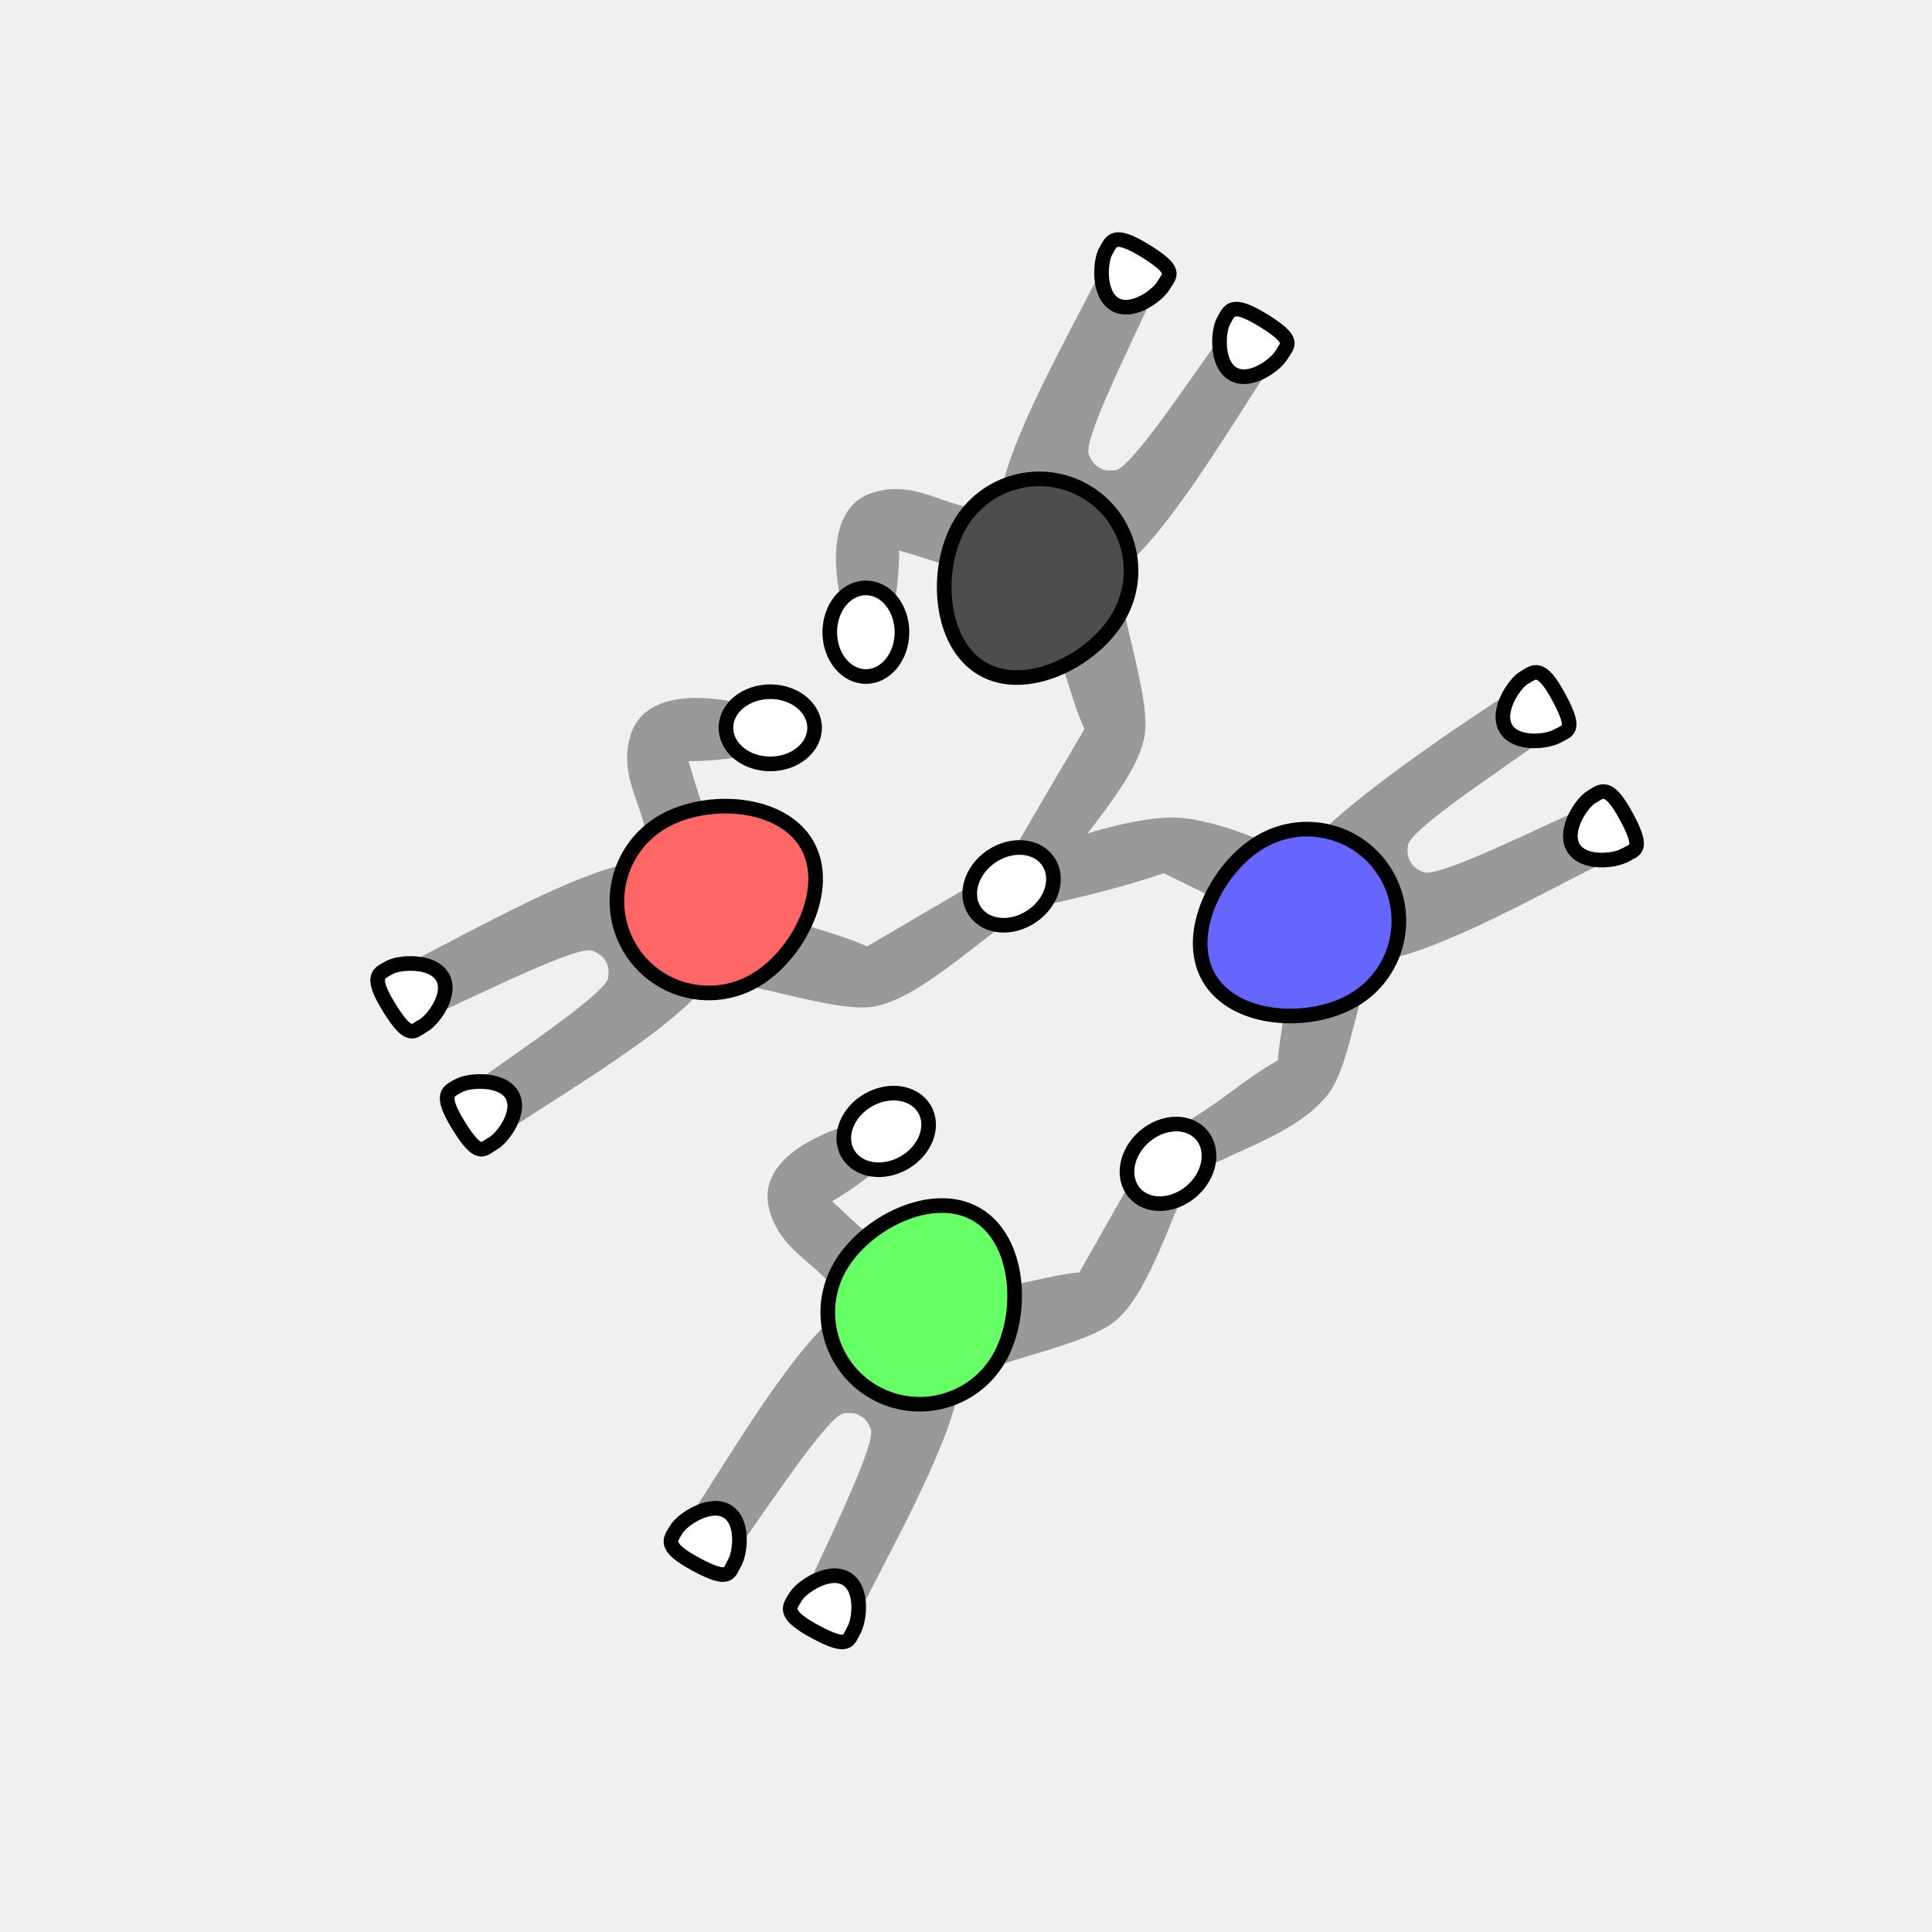
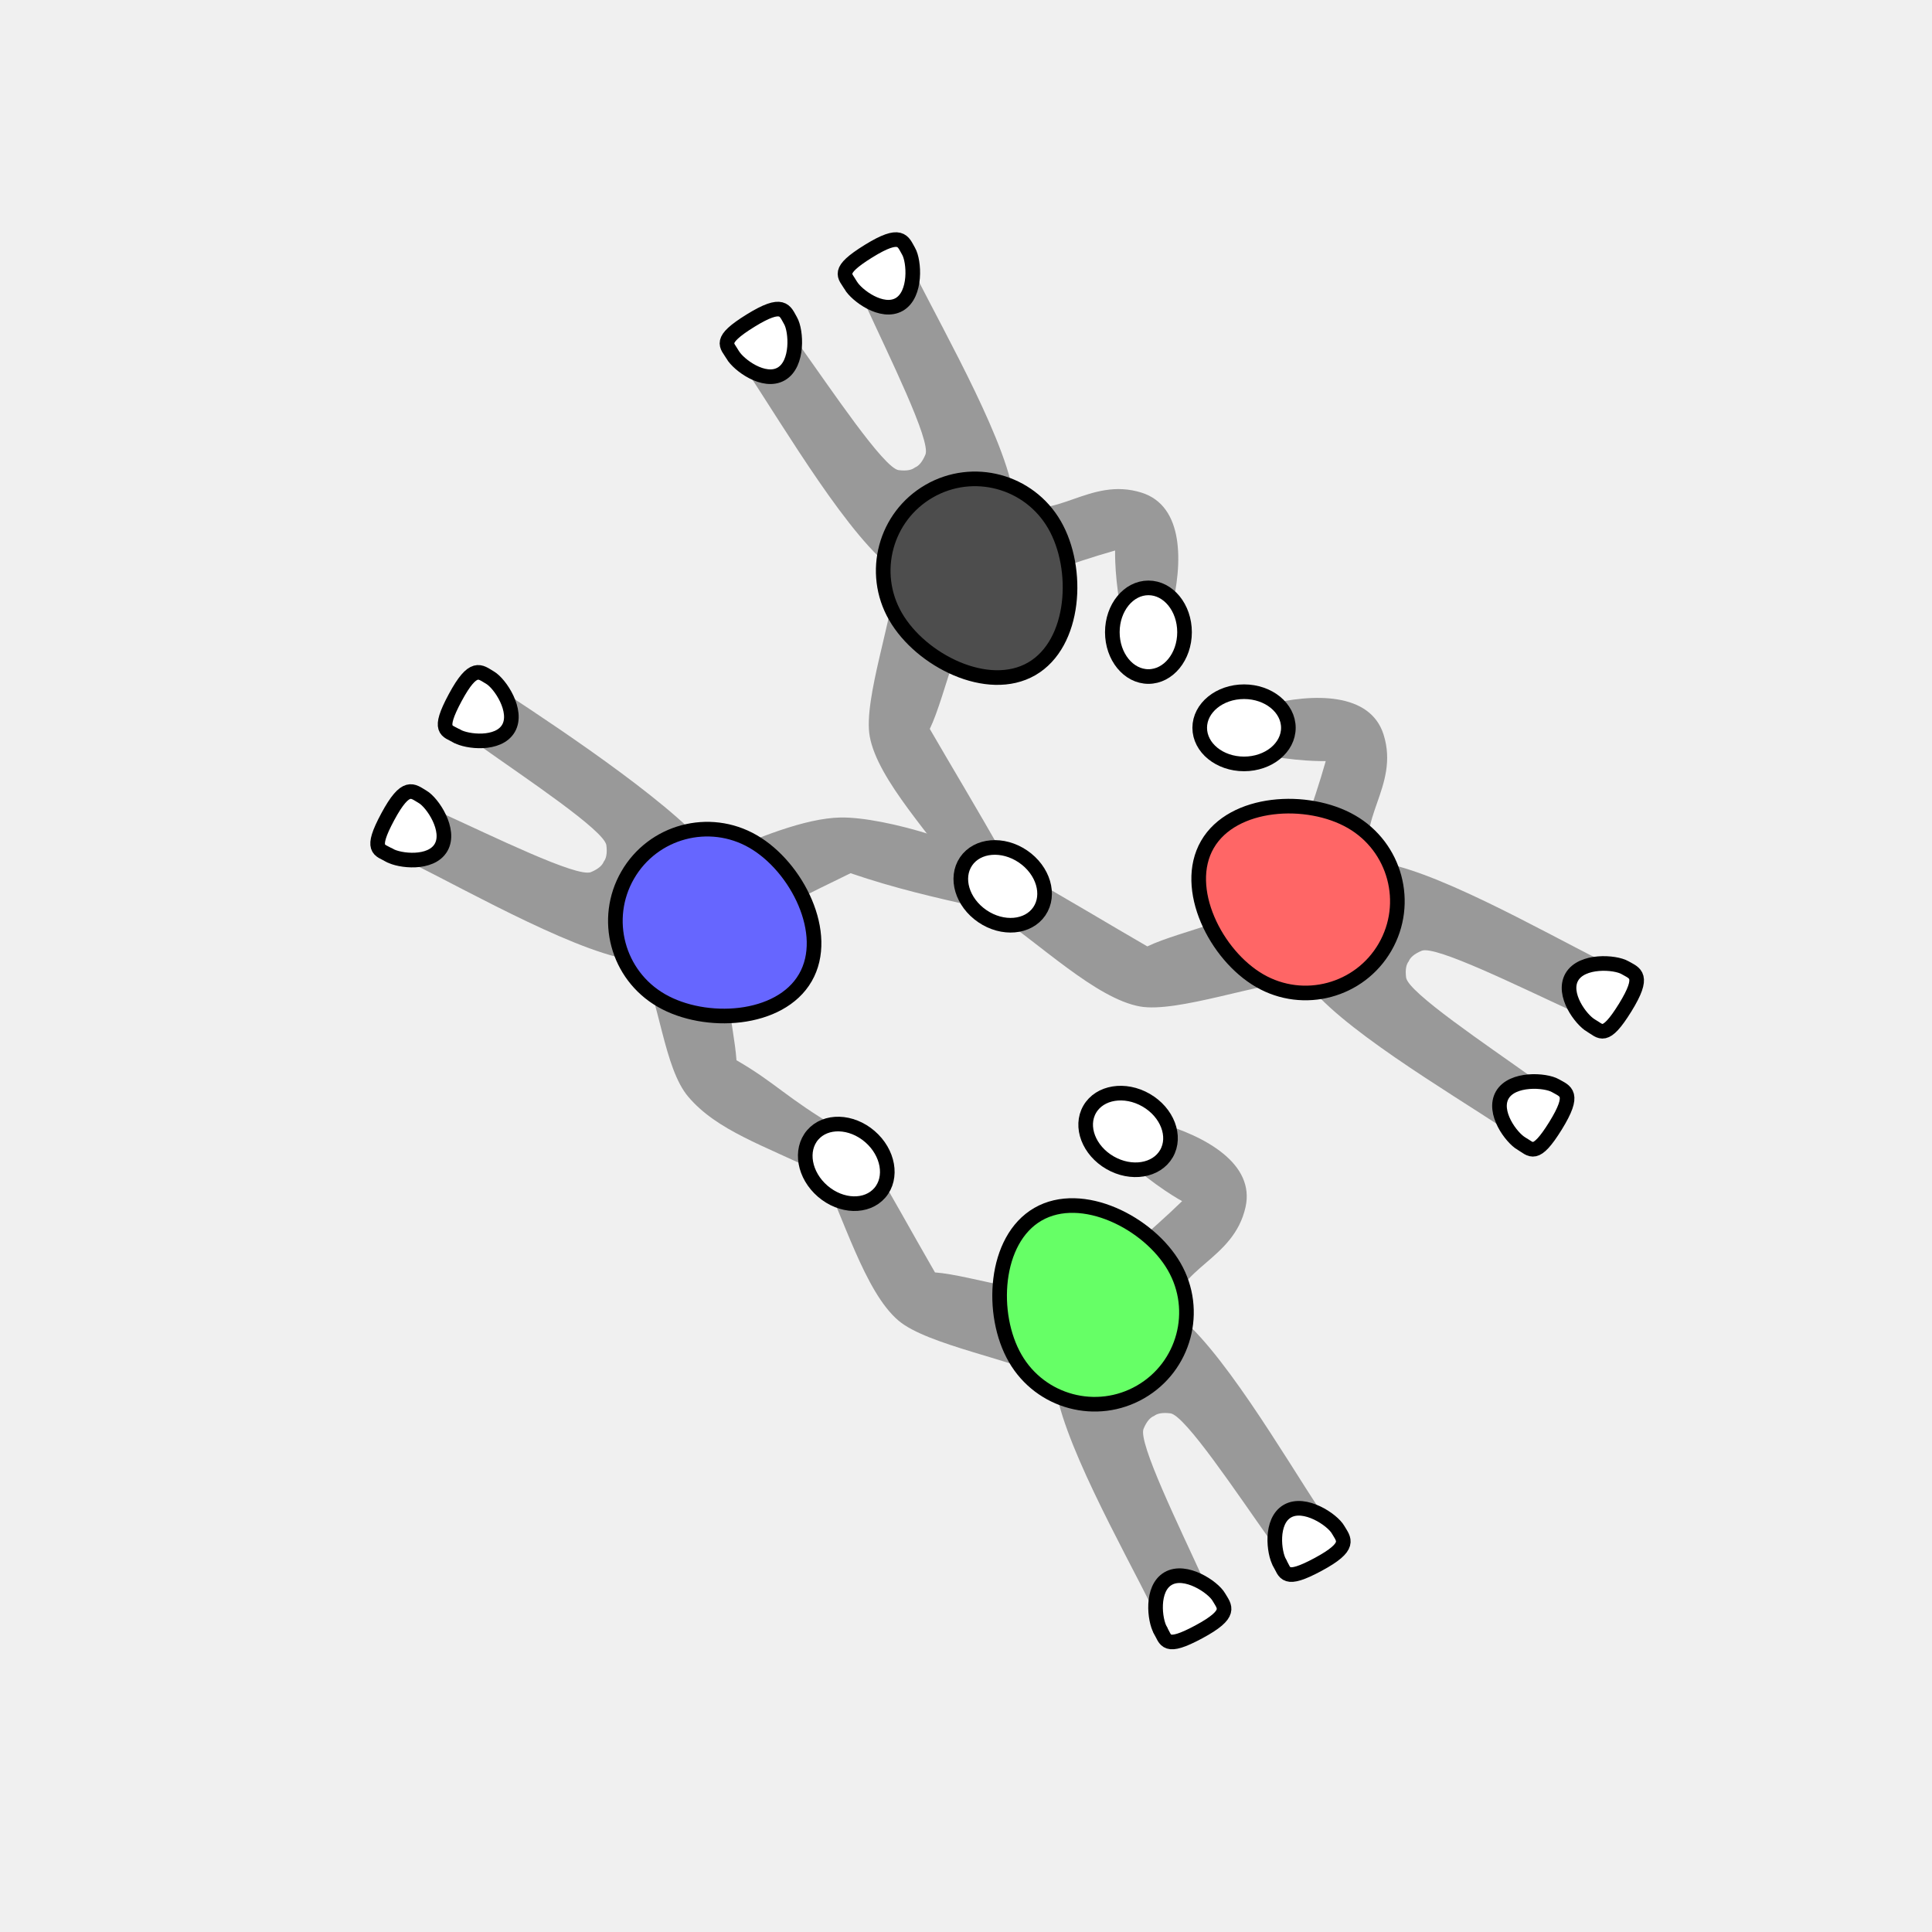
<svg xmlns="http://www.w3.org/2000/svg" width="35mm" height="35mm" viewBox="0 0 35 35" version="1.1" id="svg1" xml:space="preserve">
  <defs id="defs1" />
  <g id="layer1">
-     <path style="fill:#999999;fill-opacity:1;stroke:none;stroke-width:0.265;stroke-dasharray:none;stroke-opacity:1" d="M 7.497,17.981 C 7.362,17.756 7.309,17.491 7.47,17.411 c 1.121,-0.563 3.138,-1.718 4.137,-1.8 0.369,-0.719 -0.479,-1.356 -0.181,-2.302 0.242,-0.768 1.271,-0.752 2.125,-0.538 0.366,0.092 0.613,0.776 0.171,0.877 -0.679,0.156 -1.248,0.141 -1.248,0.141 0.215,0.762 0.556,1.664 0.781,2.3 0.44,0.511 1.854,0.767 2.451,1.057 0.716,-0.414 1.371,-0.814 2.35,-1.367 0.293,0.346 0.366,0.364 0.481,0.724 -0.889,0.597 -1.903,1.588 -2.696,1.731 -0.676,0.122 -2.182,-0.441 -2.99,-0.477 -0.567,0.826 -2.572,2.005 -3.618,2.698 -0.299,0.198 -0.81,-0.712 -0.518,-0.921 0.841,-0.602 2.269,-1.557 2.303,-1.824 0.019,-0.151 -0.005,-0.241 -0.048,-0.295 -0.025,-0.064 -0.093,-0.131 -0.234,-0.19 -0.248,-0.103 -1.785,0.66 -2.726,1.091 -0.163,0.075 -0.379,-0.11 -0.514,-0.335 z" id="path4-6-1" />
-     <path id="path1-3-1" style="fill:#ff6666;fill-opacity:1;stroke:#000000;stroke-width:0.265" d="m 13.67,17.766 c 0.795,-0.459 1.407,-1.672 0.948,-2.467 -0.459,-0.795 -1.815,-0.872 -2.61,-0.413 -0.795,0.459 -1.068,1.476 -0.609,2.271 0.459,0.795 1.476,1.068 2.271,0.609 z" />
-     <path id="path1-7-1-1-0" style="fill:#ffffff;stroke:#000000;stroke-width:0.265;stroke-dasharray:none" d="M 7.671,18.578 C 7.85,18.474 8.196,18.011 8.016,17.699 7.835,17.386 7.232,17.426 7.053,17.529 c -0.179,0.104 -0.369,0.132 -0.002,0.726 0.368,0.594 0.44,0.426 0.619,0.322 z" />
-     <path id="path1-7-1-9-7-3" style="fill:#ffffff;stroke:#000000;stroke-width:0.265;stroke-dasharray:none" d="M 8.93,20.716 C 9.109,20.612 9.455,20.149 9.275,19.836 9.094,19.524 8.492,19.564 8.312,19.667 c -0.179,0.104 -0.369,0.132 -0.002,0.726 0.368,0.594 0.44,0.426 0.619,0.322 z" />
-     <ellipse style="fill:#ffffff;fill-opacity:1;stroke:#000000;stroke-width:0.265;stroke-dasharray:none;stroke-opacity:1" id="path1-7-2-9-9-1-3-1" cx="-13.185" cy="-13.954" rx="0.654" ry="0.803" transform="matrix(0,-1,-1,0,0,0)" />
-     <path style="fill:#999999;fill-opacity:1;stroke:none;stroke-width:0.265;stroke-dasharray:none;stroke-opacity:1" d="m 20.482,4.996 c -0.225,-0.135 -0.49,-0.188 -0.571,-0.027 -0.563,1.121 -1.718,3.138 -1.8,4.137 -0.719,0.369 -1.356,-0.479 -2.302,-0.181 -0.768,0.242 -0.752,1.271 -0.538,2.125 0.092,0.366 0.776,0.613 0.877,0.171 0.156,-0.679 0.141,-1.248 0.141,-1.248 0.762,0.215 1.664,0.556 2.3,0.781 0.511,0.44 0.767,1.854 1.057,2.451 -0.414,0.716 -0.814,1.371 -1.367,2.35 0.346,0.293 0.364,0.366 0.724,0.481 0.597,-0.889 1.588,-1.903 1.731,-2.696 0.122,-0.676 -0.441,-2.182 -0.477,-2.99 0.826,-0.567 2.005,-2.572 2.698,-3.618 0.198,-0.299 -0.712,-0.81 -0.921,-0.518 -0.602,0.841 -1.557,2.269 -1.824,2.303 -0.151,0.019 -0.241,-0.005 -0.295,-0.048 -0.064,-0.025 -0.131,-0.093 -0.19,-0.234 -0.103,-0.248 0.66,-1.785 1.091,-2.726 0.075,-0.163 -0.11,-0.379 -0.335,-0.514 z" id="path4-6-1-1" />
-     <path id="path1-3-1-0" style="fill:#4d4d4d;fill-opacity:1;stroke:#000000;stroke-width:0.265" d="m 20.267,11.169 c -0.459,0.795 -1.672,1.407 -2.467,0.948 -0.795,-0.459 -0.872,-1.815 -0.413,-2.61 0.459,-0.795 1.476,-1.068 2.271,-0.609 0.795,0.459 1.068,1.476 0.609,2.271 z" />
-     <path id="path1-7-1-1-0-6" style="fill:#ffffff;stroke:#000000;stroke-width:0.265;stroke-dasharray:none" d="m 21.079,5.17 c -0.104,0.179 -0.566,0.525 -0.879,0.345 -0.313,-0.181 -0.273,-0.783 -0.169,-0.963 0.104,-0.179 0.132,-0.369 0.726,-0.002 0.594,0.368 0.426,0.44 0.322,0.619 z" />
-     <path id="path1-7-1-9-7-3-3" style="fill:#ffffff;stroke:#000000;stroke-width:0.265;stroke-dasharray:none" d="m 23.216,6.429 c -0.104,0.179 -0.566,0.525 -0.879,0.345 -0.313,-0.181 -0.273,-0.783 -0.169,-0.963 0.104,-0.179 0.132,-0.369 0.726,-0.002 0.594,0.368 0.426,0.44 0.322,0.619 z" />
-     <ellipse style="fill:#ffffff;fill-opacity:1;stroke:#000000;stroke-width:0.265;stroke-dasharray:none;stroke-opacity:1" id="path1-7-2-9-9-1-3-1-2" cx="-15.686" cy="-11.453" rx="0.654" ry="0.803" transform="scale(-1)" />
-     <path style="fill:#999999;fill-opacity:1;stroke:none;stroke-width:0.265;stroke-dasharray:none;stroke-opacity:1" d="m 27.783,12.886 c -0.128,-0.229 -0.33,-0.408 -0.481,-0.309 -1.048,0.689 -3.188,2.12 -3.758,2.944 -0.763,-0.344 -1.637,-0.698 -2.276,-0.711 -0.805,-0.016 -2.566,0.515 -3.157,1.035 -0.283,0.25 0.233,0.688 0.674,0.587 0.769,-0.175 1.488,-0.336 2.297,-0.613 0.659,0.32 1.656,0.813 2.181,1.107 0.223,0.636 -0.067,1.619 -0.114,2.281 -0.716,0.414 -0.89,0.672 -1.858,1.243 0.153,0.426 0.132,0.499 0.386,0.778 0.961,-0.472 1.826,-0.745 2.346,-1.36 0.444,-0.525 0.514,-1.74 0.885,-2.458 0.999,-0.078 3.023,-1.225 4.146,-1.785 0.322,-0.16 -0.211,-1.058 -0.538,-0.909 -0.942,0.428 -2.483,1.187 -2.731,1.083 -0.14,-0.059 -0.206,-0.125 -0.231,-0.189 -0.043,-0.054 -0.067,-0.147 -0.048,-0.297 0.035,-0.267 1.464,-1.216 2.308,-1.815 0.146,-0.104 0.094,-0.383 -0.033,-0.612 z" id="path4-6-1-2" />
-     <path id="path1-3-1-7" style="fill:#6666ff;fill-opacity:1;stroke:#000000;stroke-width:0.265" d="m 24.51,18.124 c -0.795,0.459 -2.151,0.383 -2.61,-0.413 -0.459,-0.795 0.153,-2.008 0.948,-2.467 0.795,-0.459 1.812,-0.187 2.271,0.609 0.459,0.795 0.187,1.812 -0.609,2.271 z" />
-     <path id="path1-7-1-1-0-2" style="fill:#ffffff;stroke:#000000;stroke-width:0.265;stroke-dasharray:none" d="m 28.212,13.335 c -0.179,0.104 -0.753,0.172 -0.934,-0.141 -0.181,-0.313 0.155,-0.815 0.335,-0.918 0.179,-0.104 0.299,-0.254 0.63,0.361 0.331,0.615 0.149,0.594 -0.03,0.698 z" />
-     <path id="path1-7-1-9-7-3-2" style="fill:#ffffff;stroke:#000000;stroke-width:0.265;stroke-dasharray:none" d="m 29.434,15.494 c -0.179,0.104 -0.753,0.172 -0.934,-0.141 -0.181,-0.313 0.155,-0.815 0.335,-0.918 0.179,-0.104 0.299,-0.254 0.63,0.361 0.331,0.615 0.149,0.594 -0.03,0.698 z" />
-     <path style="fill:#999999;fill-opacity:1;stroke:none;stroke-width:0.265;stroke-dasharray:none;stroke-opacity:1" d="m 12.86,27.88 c -0.229,-0.128 -0.408,-0.33 -0.309,-0.481 0.689,-1.048 1.859,-3.057 2.683,-3.627 -0.04,-0.807 -1.092,-0.935 -1.308,-1.904 -0.175,-0.786 0.725,-1.286 1.572,-1.528 0.363,-0.104 0.918,0.365 0.587,0.674 -0.51,0.475 -1.01,0.746 -1.01,0.746 0.568,0.552 1.314,1.163 1.826,1.601 0.636,0.223 1.989,-0.263 2.651,-0.31 0.414,-0.716 0.78,-1.39 1.351,-2.359 0.426,0.153 0.499,0.132 0.778,0.386 -0.472,0.961 -0.854,2.327 -1.469,2.847 -0.525,0.444 -2.11,0.71 -2.828,1.081 -0.078,0.999 -1.225,3.023 -1.785,4.146 -0.16,0.322 -1.058,-0.211 -0.909,-0.538 0.428,-0.942 1.187,-2.483 1.083,-2.731 -0.059,-0.14 -0.125,-0.206 -0.189,-0.231 -0.054,-0.043 -0.147,-0.067 -0.297,-0.048 -0.267,0.035 -1.216,1.464 -1.815,2.308 -0.104,0.146 -0.383,0.094 -0.612,-0.033 z" id="path4-6-1-1-1" />
-     <path id="path1-3-1-0-0" style="fill:#66ff66;fill-opacity:1;stroke:#000000;stroke-width:0.265" d="m 18.099,24.607 c 0.459,-0.795 0.383,-2.151 -0.413,-2.61 -0.795,-0.459 -2.008,0.153 -2.467,0.948 -0.459,0.795 -0.187,1.812 0.609,2.271 0.795,0.459 1.812,0.187 2.271,-0.609 z" />
-     <path id="path1-7-1-1-0-6-6" style="fill:#ffffff;stroke:#000000;stroke-width:0.265;stroke-dasharray:none" d="m 13.309,28.31 c 0.104,-0.179 0.172,-0.753 -0.141,-0.934 -0.313,-0.181 -0.815,0.155 -0.918,0.335 -0.104,0.179 -0.254,0.299 0.361,0.63 0.615,0.331 0.594,0.149 0.698,-0.03 z" />
-     <path id="path1-7-1-9-7-3-3-1" style="fill:#ffffff;stroke:#000000;stroke-width:0.265;stroke-dasharray:none" d="m 15.469,29.531 c 0.104,-0.179 0.172,-0.753 -0.141,-0.934 -0.313,-0.181 -0.815,0.155 -0.918,0.335 -0.104,0.179 -0.254,0.299 0.361,0.63 0.615,0.331 0.594,0.149 0.698,-0.03 z" />
-     <ellipse style="fill:#ffffff;fill-opacity:1;stroke:#000000;stroke-width:0.265;stroke-dasharray:none;stroke-opacity:1" id="path1-7-2-9-9-1-3-1-2-5" cx="-25.778" cy="-3.655" rx="0.654" ry="0.803" transform="matrix(-0.5,-0.8660254,-0.8660254,0.5,0,0)" />
-     <ellipse style="fill:#ffffff;fill-opacity:1;stroke:#000000;stroke-width:0.265;stroke-dasharray:none;stroke-opacity:1" id="path1-7-2-9-9-1-3-9-9" cx="-29.784" cy="-2.278" rx="0.654" ry="0.803" transform="matrix(-0.6524699,-0.7578147,-0.7578147,0.6524699,0,0)" />
-     <ellipse style="fill:#ffffff;fill-opacity:1;stroke:#000000;stroke-width:0.265;stroke-dasharray:none;stroke-opacity:1" id="path1-7-2-9-9-1-3-9" cx="-23.589" cy="6.102" rx="0.654" ry="0.803" transform="rotate(-124.2719)" />
+     <path style="fill:#999999;fill-opacity:1;stroke:none;stroke-width:0.265;stroke-dasharray:none;stroke-opacity:1" d="m 28.994,17.981 c 0.135,-0.225 0.188,-0.49 0.027,-0.571 -1.121,-0.563 -3.138,-1.718 -4.137,-1.8 -0.369,-0.719 0.479,-1.356 0.181,-2.302 -0.242,-0.768 -1.271,-0.752 -2.125,-0.538 -0.366,0.092 -0.613,0.776 -0.171,0.877 0.679,0.156 1.248,0.141 1.248,0.141 -0.215,0.762 -0.556,1.664 -0.781,2.3 -0.44,0.511 -1.854,0.767 -2.451,1.057 -0.716,-0.414 -1.371,-0.814 -2.35,-1.367 -0.293,0.346 -0.366,0.364 -0.481,0.724 0.889,0.597 1.903,1.588 2.696,1.731 0.676,0.122 2.182,-0.441 2.99,-0.477 0.567,0.826 2.572,2.005 3.618,2.698 0.299,0.198 0.81,-0.712 0.518,-0.921 -0.841,-0.602 -2.269,-1.557 -2.303,-1.824 -0.019,-0.151 0.005,-0.241 0.048,-0.295 0.025,-0.064 0.093,-0.131 0.234,-0.19 0.248,-0.103 1.785,0.66 2.726,1.091 0.163,0.075 0.379,-0.11 0.514,-0.335 z" id="path4-6-1" />
+     <path id="path1-3-1" style="fill:#ff6666;fill-opacity:1;stroke:#000000;stroke-width:0.265" d="m 22.821,17.766 c -0.795,-0.459 -1.407,-1.672 -0.948,-2.467 0.459,-0.795 1.815,-0.872 2.61,-0.413 0.795,0.459 1.068,1.476 0.609,2.271 -0.459,0.795 -1.476,1.068 -2.271,0.609 z" />
+     <path id="path1-7-1-1-0" style="fill:#ffffff;stroke:#000000;stroke-width:0.265;stroke-dasharray:none" d="m 28.82,18.578 c -0.179,-0.104 -0.525,-0.566 -0.345,-0.879 0.181,-0.313 0.783,-0.273 0.963,-0.169 0.179,0.104 0.369,0.132 0.002,0.726 -0.368,0.594 -0.44,0.426 -0.619,0.322 z" />
+     <path id="path1-7-1-9-7-3" style="fill:#ffffff;stroke:#000000;stroke-width:0.265;stroke-dasharray:none" d="m 27.56,20.716 c -0.179,-0.104 -0.525,-0.566 -0.345,-0.879 0.181,-0.313 0.783,-0.273 0.963,-0.169 0.179,0.104 0.369,0.132 0.002,0.726 -0.368,0.594 -0.44,0.426 -0.619,0.322 z" />
+     <ellipse style="fill:#ffffff;fill-opacity:1;stroke:#000000;stroke-width:0.265;stroke-dasharray:none;stroke-opacity:1" id="path1-7-2-9-9-1-3-1" cx="-13.185" cy="22.537" rx="0.654" ry="0.803" transform="rotate(-90)" />
+     <path style="fill:#999999;fill-opacity:1;stroke:none;stroke-width:0.265;stroke-dasharray:none;stroke-opacity:1" d="m 16.008,4.996 c 0.225,-0.135 0.49,-0.188 0.571,-0.027 0.563,1.121 1.718,3.138 1.8,4.137 0.719,0.369 1.356,-0.479 2.302,-0.181 0.768,0.242 0.752,1.271 0.538,2.125 -0.092,0.366 -0.776,0.613 -0.877,0.171 -0.156,-0.679 -0.141,-1.248 -0.141,-1.248 -0.762,0.215 -1.664,0.556 -2.3,0.781 -0.511,0.44 -0.767,1.854 -1.057,2.451 0.414,0.716 0.814,1.371 1.367,2.35 -0.346,0.293 -0.364,0.366 -0.724,0.481 -0.597,-0.889 -1.588,-1.903 -1.731,-2.696 -0.122,-0.676 0.441,-2.182 0.477,-2.99 -0.826,-0.567 -2.005,-2.572 -2.698,-3.618 -0.198,-0.299 0.712,-0.81 0.921,-0.518 0.602,0.841 1.557,2.269 1.824,2.303 0.151,0.019 0.241,-0.005 0.295,-0.048 0.064,-0.025 0.131,-0.093 0.19,-0.234 0.103,-0.248 -0.66,-1.785 -1.091,-2.726 -0.075,-0.163 0.11,-0.379 0.335,-0.514 z" id="path4-6-1-1" />
+     <path id="path1-3-1-0" style="fill:#4d4d4d;fill-opacity:1;stroke:#000000;stroke-width:0.265" d="m 16.223,11.169 c 0.459,0.795 1.672,1.407 2.467,0.948 0.795,-0.459 0.872,-1.815 0.413,-2.61 -0.459,-0.795 -1.476,-1.068 -2.271,-0.609 -0.795,0.459 -1.068,1.476 -0.609,2.271 z" />
+     <path id="path1-7-1-1-0-6" style="fill:#ffffff;stroke:#000000;stroke-width:0.265;stroke-dasharray:none" d="m 15.412,5.17 c 0.104,0.179 0.566,0.525 0.879,0.345 0.313,-0.181 0.273,-0.783 0.169,-0.963 -0.104,-0.179 -0.132,-0.369 -0.726,-0.002 -0.594,0.368 -0.426,0.44 -0.322,0.619 z" />
+     <path id="path1-7-1-9-7-3-3" style="fill:#ffffff;stroke:#000000;stroke-width:0.265;stroke-dasharray:none" d="m 13.274,6.429 c 0.104,0.179 0.566,0.525 0.879,0.345 0.313,-0.181 0.273,-0.783 0.169,-0.963 -0.104,-0.179 -0.132,-0.369 -0.726,-0.002 -0.594,0.368 -0.426,0.44 -0.322,0.619 z" />
+     <ellipse style="fill:#ffffff;fill-opacity:1;stroke:#000000;stroke-width:0.265;stroke-dasharray:none;stroke-opacity:1" id="path1-7-2-9-9-1-3-1-2" cx="20.805" cy="-11.453" rx="0.654" ry="0.803" transform="scale(1,-1)" />
+     <path style="fill:#999999;fill-opacity:1;stroke:none;stroke-width:0.265;stroke-dasharray:none;stroke-opacity:1" d="m 8.708,12.886 c 0.128,-0.229 0.33,-0.408 0.481,-0.309 1.048,0.689 3.188,2.12 3.758,2.944 0.763,-0.344 1.637,-0.698 2.276,-0.711 0.805,-0.016 2.566,0.515 3.157,1.035 0.283,0.25 -0.233,0.688 -0.674,0.587 -0.769,-0.175 -1.488,-0.336 -2.297,-0.613 -0.659,0.32 -1.656,0.813 -2.181,1.107 -0.223,0.636 0.067,1.619 0.114,2.281 0.716,0.414 0.89,0.672 1.858,1.243 -0.153,0.426 -0.132,0.499 -0.386,0.778 -0.961,-0.472 -1.826,-0.745 -2.346,-1.36 -0.444,-0.525 -0.514,-1.74 -0.885,-2.458 -0.999,-0.078 -3.023,-1.225 -4.146,-1.785 -0.322,-0.16 0.211,-1.058 0.538,-0.909 0.942,0.428 2.483,1.187 2.731,1.083 0.14,-0.059 0.206,-0.125 0.231,-0.189 0.043,-0.054 0.067,-0.147 0.048,-0.297 -0.035,-0.267 -1.464,-1.216 -2.308,-1.815 -0.146,-0.104 -0.094,-0.383 0.033,-0.612 z" id="path4-6-1-2" />
+     <path id="path1-3-1-7" style="fill:#6666ff;fill-opacity:1;stroke:#000000;stroke-width:0.265" d="m 11.98,18.124 c 0.795,0.459 2.151,0.383 2.61,-0.413 0.459,-0.795 -0.153,-2.008 -0.948,-2.467 -0.795,-0.459 -1.812,-0.187 -2.271,0.609 -0.459,0.795 -0.187,1.812 0.609,2.271 z" />
+     <path id="path1-7-1-1-0-2" style="fill:#ffffff;stroke:#000000;stroke-width:0.265;stroke-dasharray:none" d="m 8.278,13.335 c 0.179,0.104 0.753,0.172 0.934,-0.141 0.181,-0.313 -0.155,-0.815 -0.335,-0.918 -0.179,-0.104 -0.299,-0.254 -0.63,0.361 -0.331,0.615 -0.149,0.594 0.03,0.698 z" />
+     <path id="path1-7-1-9-7-3-2" style="fill:#ffffff;stroke:#000000;stroke-width:0.265;stroke-dasharray:none" d="m 7.056,15.494 c 0.179,0.104 0.753,0.172 0.934,-0.141 0.181,-0.313 -0.155,-0.815 -0.335,-0.918 -0.179,-0.104 -0.299,-0.254 -0.63,0.361 -0.331,0.615 -0.149,0.594 0.03,0.698 z" />
+     <path style="fill:#999999;fill-opacity:1;stroke:none;stroke-width:0.265;stroke-dasharray:none;stroke-opacity:1" d="m 23.63,27.88 c 0.229,-0.128 0.408,-0.33 0.309,-0.481 -0.689,-1.048 -1.859,-3.057 -2.683,-3.627 0.04,-0.807 1.092,-0.935 1.308,-1.904 0.175,-0.786 -0.725,-1.286 -1.572,-1.528 -0.363,-0.104 -0.918,0.365 -0.587,0.674 0.51,0.475 1.01,0.746 1.01,0.746 -0.568,0.552 -1.314,1.163 -1.826,1.601 -0.636,0.223 -1.989,-0.263 -2.651,-0.31 -0.414,-0.716 -0.78,-1.39 -1.351,-2.359 -0.426,0.153 -0.499,0.132 -0.778,0.386 0.472,0.961 0.854,2.327 1.469,2.847 0.525,0.444 2.11,0.71 2.828,1.081 0.078,0.999 1.225,3.023 1.785,4.146 0.16,0.322 1.058,-0.211 0.909,-0.538 -0.428,-0.942 -1.187,-2.483 -1.083,-2.731 0.059,-0.14 0.125,-0.206 0.189,-0.231 0.054,-0.043 0.147,-0.067 0.297,-0.048 0.267,0.035 1.216,1.464 1.815,2.308 0.104,0.146 0.383,0.094 0.612,-0.033 z" id="path4-6-1-1-1" />
+     <path id="path1-3-1-0-0" style="fill:#66ff66;fill-opacity:1;stroke:#000000;stroke-width:0.265" d="m 18.391,24.607 c -0.459,-0.795 -0.383,-2.151 0.413,-2.61 0.795,-0.459 2.008,0.153 2.467,0.948 0.459,0.795 0.187,1.812 -0.609,2.271 -0.795,0.459 -1.812,0.187 -2.271,-0.609 z" />
+     <path id="path1-7-1-1-0-6-6" style="fill:#ffffff;stroke:#000000;stroke-width:0.265;stroke-dasharray:none" d="m 23.181,28.31 c -0.104,-0.179 -0.172,-0.753 0.141,-0.934 0.313,-0.181 0.815,0.155 0.918,0.335 0.104,0.179 0.254,0.299 -0.361,0.63 -0.615,0.331 -0.594,0.149 -0.698,-0.03 z" />
+     <path id="path1-7-1-9-7-3-3-1" style="fill:#ffffff;stroke:#000000;stroke-width:0.265;stroke-dasharray:none" d="m 21.021,29.531 c -0.104,-0.179 -0.172,-0.753 0.141,-0.934 0.313,-0.181 0.815,0.155 0.918,0.335 0.104,0.179 0.254,0.299 -0.361,0.63 -0.615,0.331 -0.594,0.149 -0.698,-0.03 z" />
+     <ellipse style="fill:#ffffff;fill-opacity:1;stroke:#000000;stroke-width:0.265;stroke-dasharray:none;stroke-opacity:1" id="path1-7-2-9-9-1-3-1-2-5" cx="-7.533" cy="27.947" rx="0.654" ry="0.803" transform="rotate(-60)" />
+     <ellipse style="fill:#ffffff;fill-opacity:1;stroke:#000000;stroke-width:0.265;stroke-dasharray:none;stroke-opacity:1" id="path1-7-2-9-9-1-3-9-9" cx="-5.975" cy="25.375" rx="0.654" ry="0.803" transform="rotate(-49.27192)" />
+     <ellipse style="fill:#ffffff;fill-opacity:1;stroke:#000000;stroke-width:0.265;stroke-dasharray:none;stroke-opacity:1" id="path1-7-2-9-9-1-3-9" cx="-3.04" cy="-24.053" rx="0.654" ry="0.803" transform="matrix(0.5631211,-0.8263744,-0.8263744,-0.5631211,0,0)" />
  </g>
</svg>
